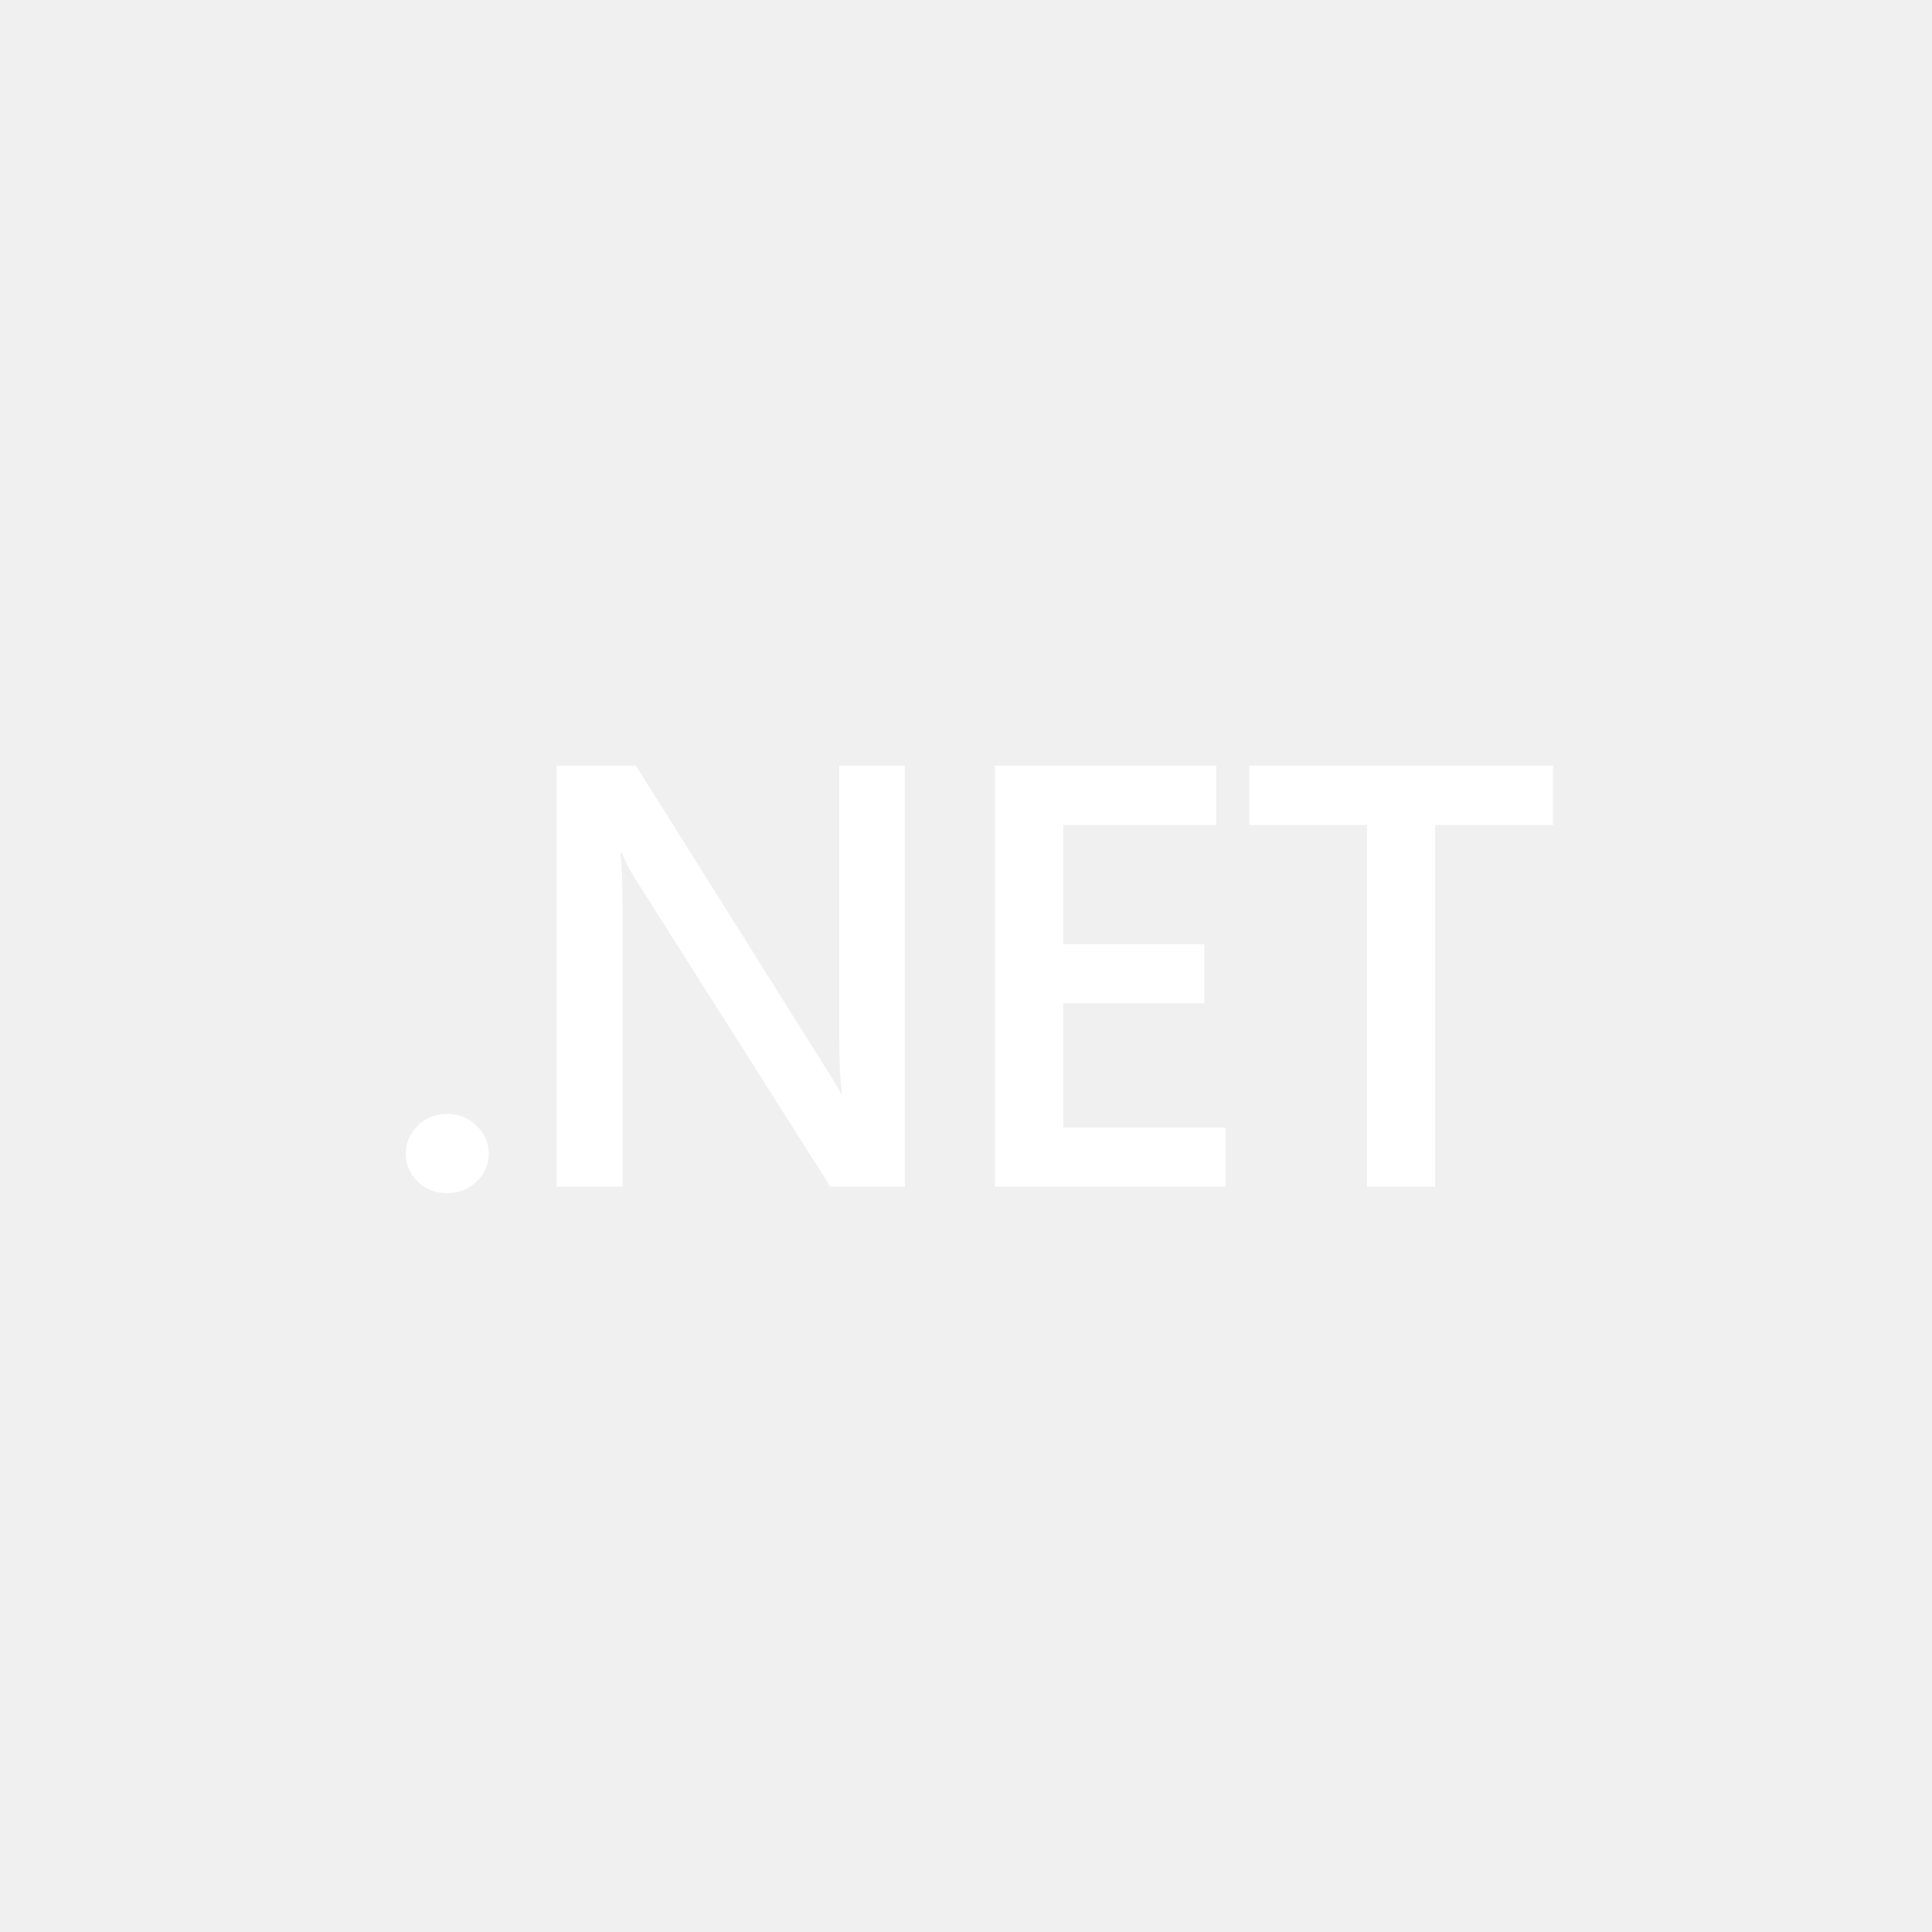
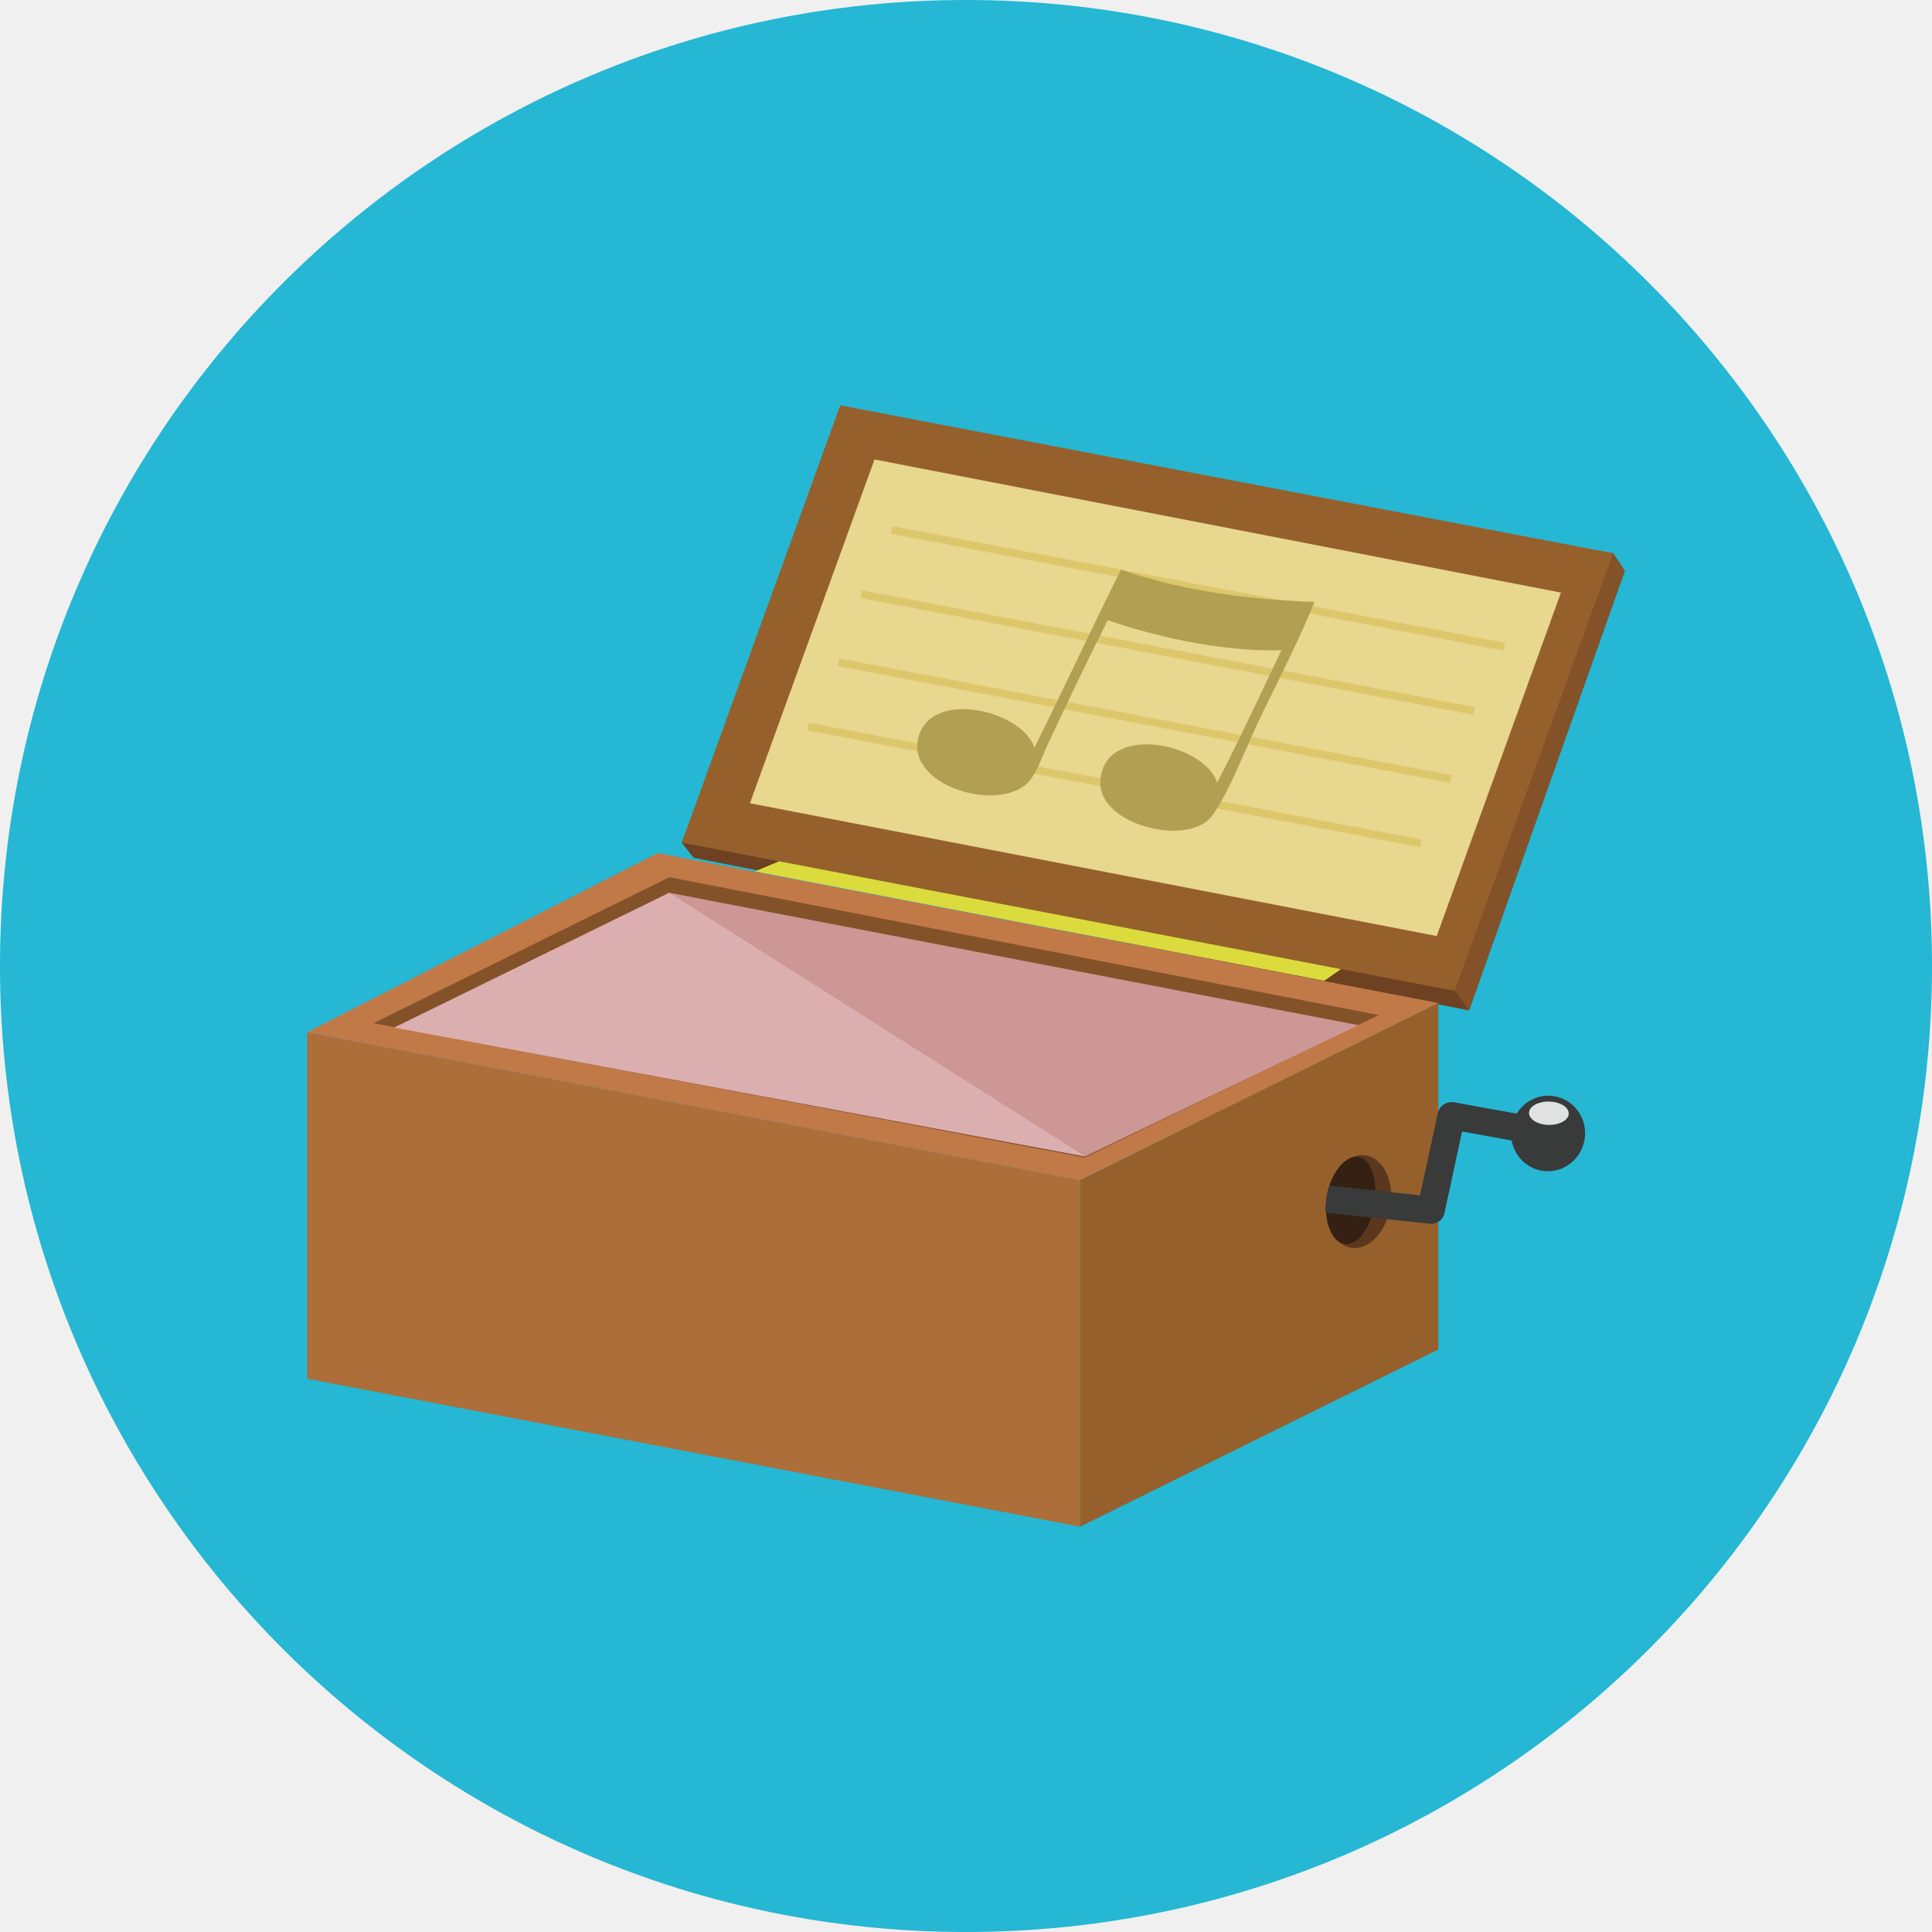
- <svg xmlns="http://www.w3.org/2000/svg" width="456" height="456" viewBox="0 0 456 456" version="1.1" xml:space="preserve" style="fill-rule:evenodd;clip-rule:evenodd;stroke-linejoin:round;stroke-miterlimit:2;">
-   <path d="m 105.5,281.609 c -2.703,0 -5.001,-0.9 -6.893,-2.702 -1.892,-1.848 -2.838,-4.042 -2.838,-6.582 0,-2.587 0.946,-4.804 2.838,-6.652 1.892,-1.848 4.19,-2.772 6.893,-2.772 2.748,0 5.068,0.924 6.96,2.772 1.937,1.848 2.906,4.064 2.906,6.652 0,2.54 -0.968,4.734 -2.906,6.582 -1.892,1.802 -4.212,2.702 -6.96,2.702 z" style="fill:#ffffff;fill-rule:nonzero;stroke-width:0.838" />
-   <path d="M 213.561,280.084 H 195.99 L 149.7,207.054 c -1.171,-1.848 -2.14,-3.765 -2.906,-5.751 h -0.406 c 0.361,2.125 0.541,6.675 0.541,13.65 v 65.132 h -15.543 v -99.36 h 18.719 l 44.737,71.298 c 1.892,2.957 3.109,4.989 3.649,6.098 h 0.27 c -0.45,-2.632 -0.676,-7.09 -0.676,-13.373 v -64.023 h 15.476 z" style="fill:#ffffff;fill-rule:nonzero;stroke-width:0.838" />
-   <path d="m 289.251,280.084 h -54.401 v -99.36 h 52.238 v 13.997 h -36.154 v 28.131 h 33.316 v 13.927 h -33.316 v 29.378 h 38.316 z" style="fill:#ffffff;fill-rule:nonzero;stroke-width:0.838" />
-   <path d="M 366.565,194.721 H 338.722 v 85.363 h -16.084 v -85.363 h -27.775 v -13.997 h 71.701 z" style="fill:#ffffff;fill-rule:nonzero;stroke-width:0.838" />
+ <svg xmlns="http://www.w3.org/2000/svg" version="1.1" id="Layer_1" viewBox="0 0 496.2 496.2" xml:space="preserve">
+   <path style="fill:#25B7D3;" d="M496.2,248.1C496.2,111.1,385.1,0,248.1,0S0,111.1,0,248.1s111.1,248.1,248.1,248.1  S496.2,385.1,496.2,248.1z" />
+   <polygon style="fill:#AD6E3A;" points="277.4,392.1 78.9,354.1 78.9,265.1 277.4,303.1 " />
+   <polygon style="fill:#6D4121;" points="377.3,259.5 178.1,220.3 175.1,216.4 218.8,108.6 414.3,142.1 417.3,146.6 " />
+   <polygon style="fill:#845229;" points="377.3,259.5 373.8,254.6 175.1,216.4 218.8,108.6 414.3,142.1 417.3,146.6 " />
+   <polygon style="fill:#96602C;" points="373.6,254.4 175.1,216.4 215.8,104.1 414.3,142.1 " />
+   <polygon style="fill:#E8D78E;" points="369,240.4 192.6,206.3 224.6,118 400.9,152.2 " />
+   <g>
+     <rect x="227.603" y="150.098" transform="matrix(-0.9823 -0.1873 0.1873 -0.9823 581.6602 357.1541)" style="fill:#DDC76B;" width="160.2" height="2" />
+     <rect x="219.801" y="166.605" transform="matrix(-0.9823 -0.1873 0.1873 -0.9823 563.1017 388.4146)" style="fill:#DDC76B;" width="160.2" height="2" />
+     <rect x="213.901" y="184.09" transform="matrix(-0.9823 -0.1873 0.1873 -0.9823 548.1305 421.9704)" style="fill:#DDC76B;" width="160.2" height="2" />
+     <rect x="206.095" y="200.597" transform="matrix(-0.9823 -0.1873 0.1873 -0.9823 529.5661 453.2303)" style="fill:#DDC76B;" width="160.2" height="2" />
+   </g>
+   <path style="fill:#B2A052;" d="M312.6,201c5.7-11,11.1-22.6,16.5-34c-13,0.4-29.4-2.5-44.6-7.7c-5.3,10.5-9.8,20-15,31  c-1.6,3.3-2.9,7.5-4.9,10c-6.9,8.8-31.6,2-28.8-10.6c2.8-12.7,26.3-7.7,29.9,2.3c7.5-15.1,14.7-30.7,22.2-45.7  c17.4,6,34.5,7.7,49.7,8.3c-2.7,6.9-8,17.7-13,27.8c-4.7,9.5-8.5,20.4-13.2,27c-6,8.4-29.8,2.5-28.8-9.1  C283.9,185.5,309.4,190.9,312.6,201z" />
+   <polygon style="fill:#DBDB3E;" points="340.1,251.9 193.9,223.8 200.1,221.2 344.4,248.9 " />
+   <polygon style="fill:#C17948;" points="277.4,303.1 78.9,265.1 168.9,219.1 369.4,257.6 " />
+   <polygon style="fill:#845229;" points="278.6,297.3 95.9,262.8 171.9,225.3 354.1,260.7 " />
+   <polygon style="fill:#CD9795;" points="278.7,297 101.3,263.9 171.9,229.3 348.9,263.3 " />
+   <polygon style="fill:#DBAFAF;" points="278.7,297 101.3,263.9 171.9,229.3 " />
+   <polygon style="fill:#96602C;" points="277.4,392.1 369.4,346.6 369.4,257.6 277.4,303.1 " />
+   <ellipse transform="matrix(0.1564 -0.9877 0.9877 0.1564 -10.4709 604.9437)" style="fill:#5B371D;" cx="348.901" cy="308.602" rx="12" ry="8.3" />
+   <path style="fill:#352113;" d="M353,309.3c-1,6.2-4.4,10.8-7.7,10.2c-3.3-0.5-5.5-6-4.5-12.2s4.8-10.7,8.1-10.2  C352.1,297.6,353.9,303.1,353,309.3z" />
+   <g>
+     <path style="fill:#393A3A;" d="M396.6,287.3l-23.2-4.2c-1.9-0.3-3.7,0.9-4.1,2.7l-4.6,21.2l-23-2.5c-0.1,0-0.2,0-0.3,0   c-0.3,0.9-0.5,1.9-0.7,3c-0.2,1.4-0.3,2.7-0.2,3.9c0.2,0,0.3,0.1,0.5,0.1l26.2,2.8c0.1,0,0.3,0,0.4,0c1.6,0,3.1-1.1,3.4-2.8   l4.5-20.9l19.9,3.6c1.9,0.3,3.7-0.9,4.1-2.8C399.8,289.4,398.5,287.6,396.6,287.3z" />
+     <ellipse transform="matrix(0.1564 -0.9877 0.9877 0.1564 47.8803 638.2855)" style="fill:#393A3A;" cx="397.595" cy="291.113" rx="9.7" ry="9.5" />
+   </g>
+   <ellipse transform="matrix(0.0191 -0.9998 0.9998 0.0191 104.3641 678.1664)" style="fill:#E0E2E2;" cx="397.791" cy="285.897" rx="3" ry="5.1" />
</svg>
